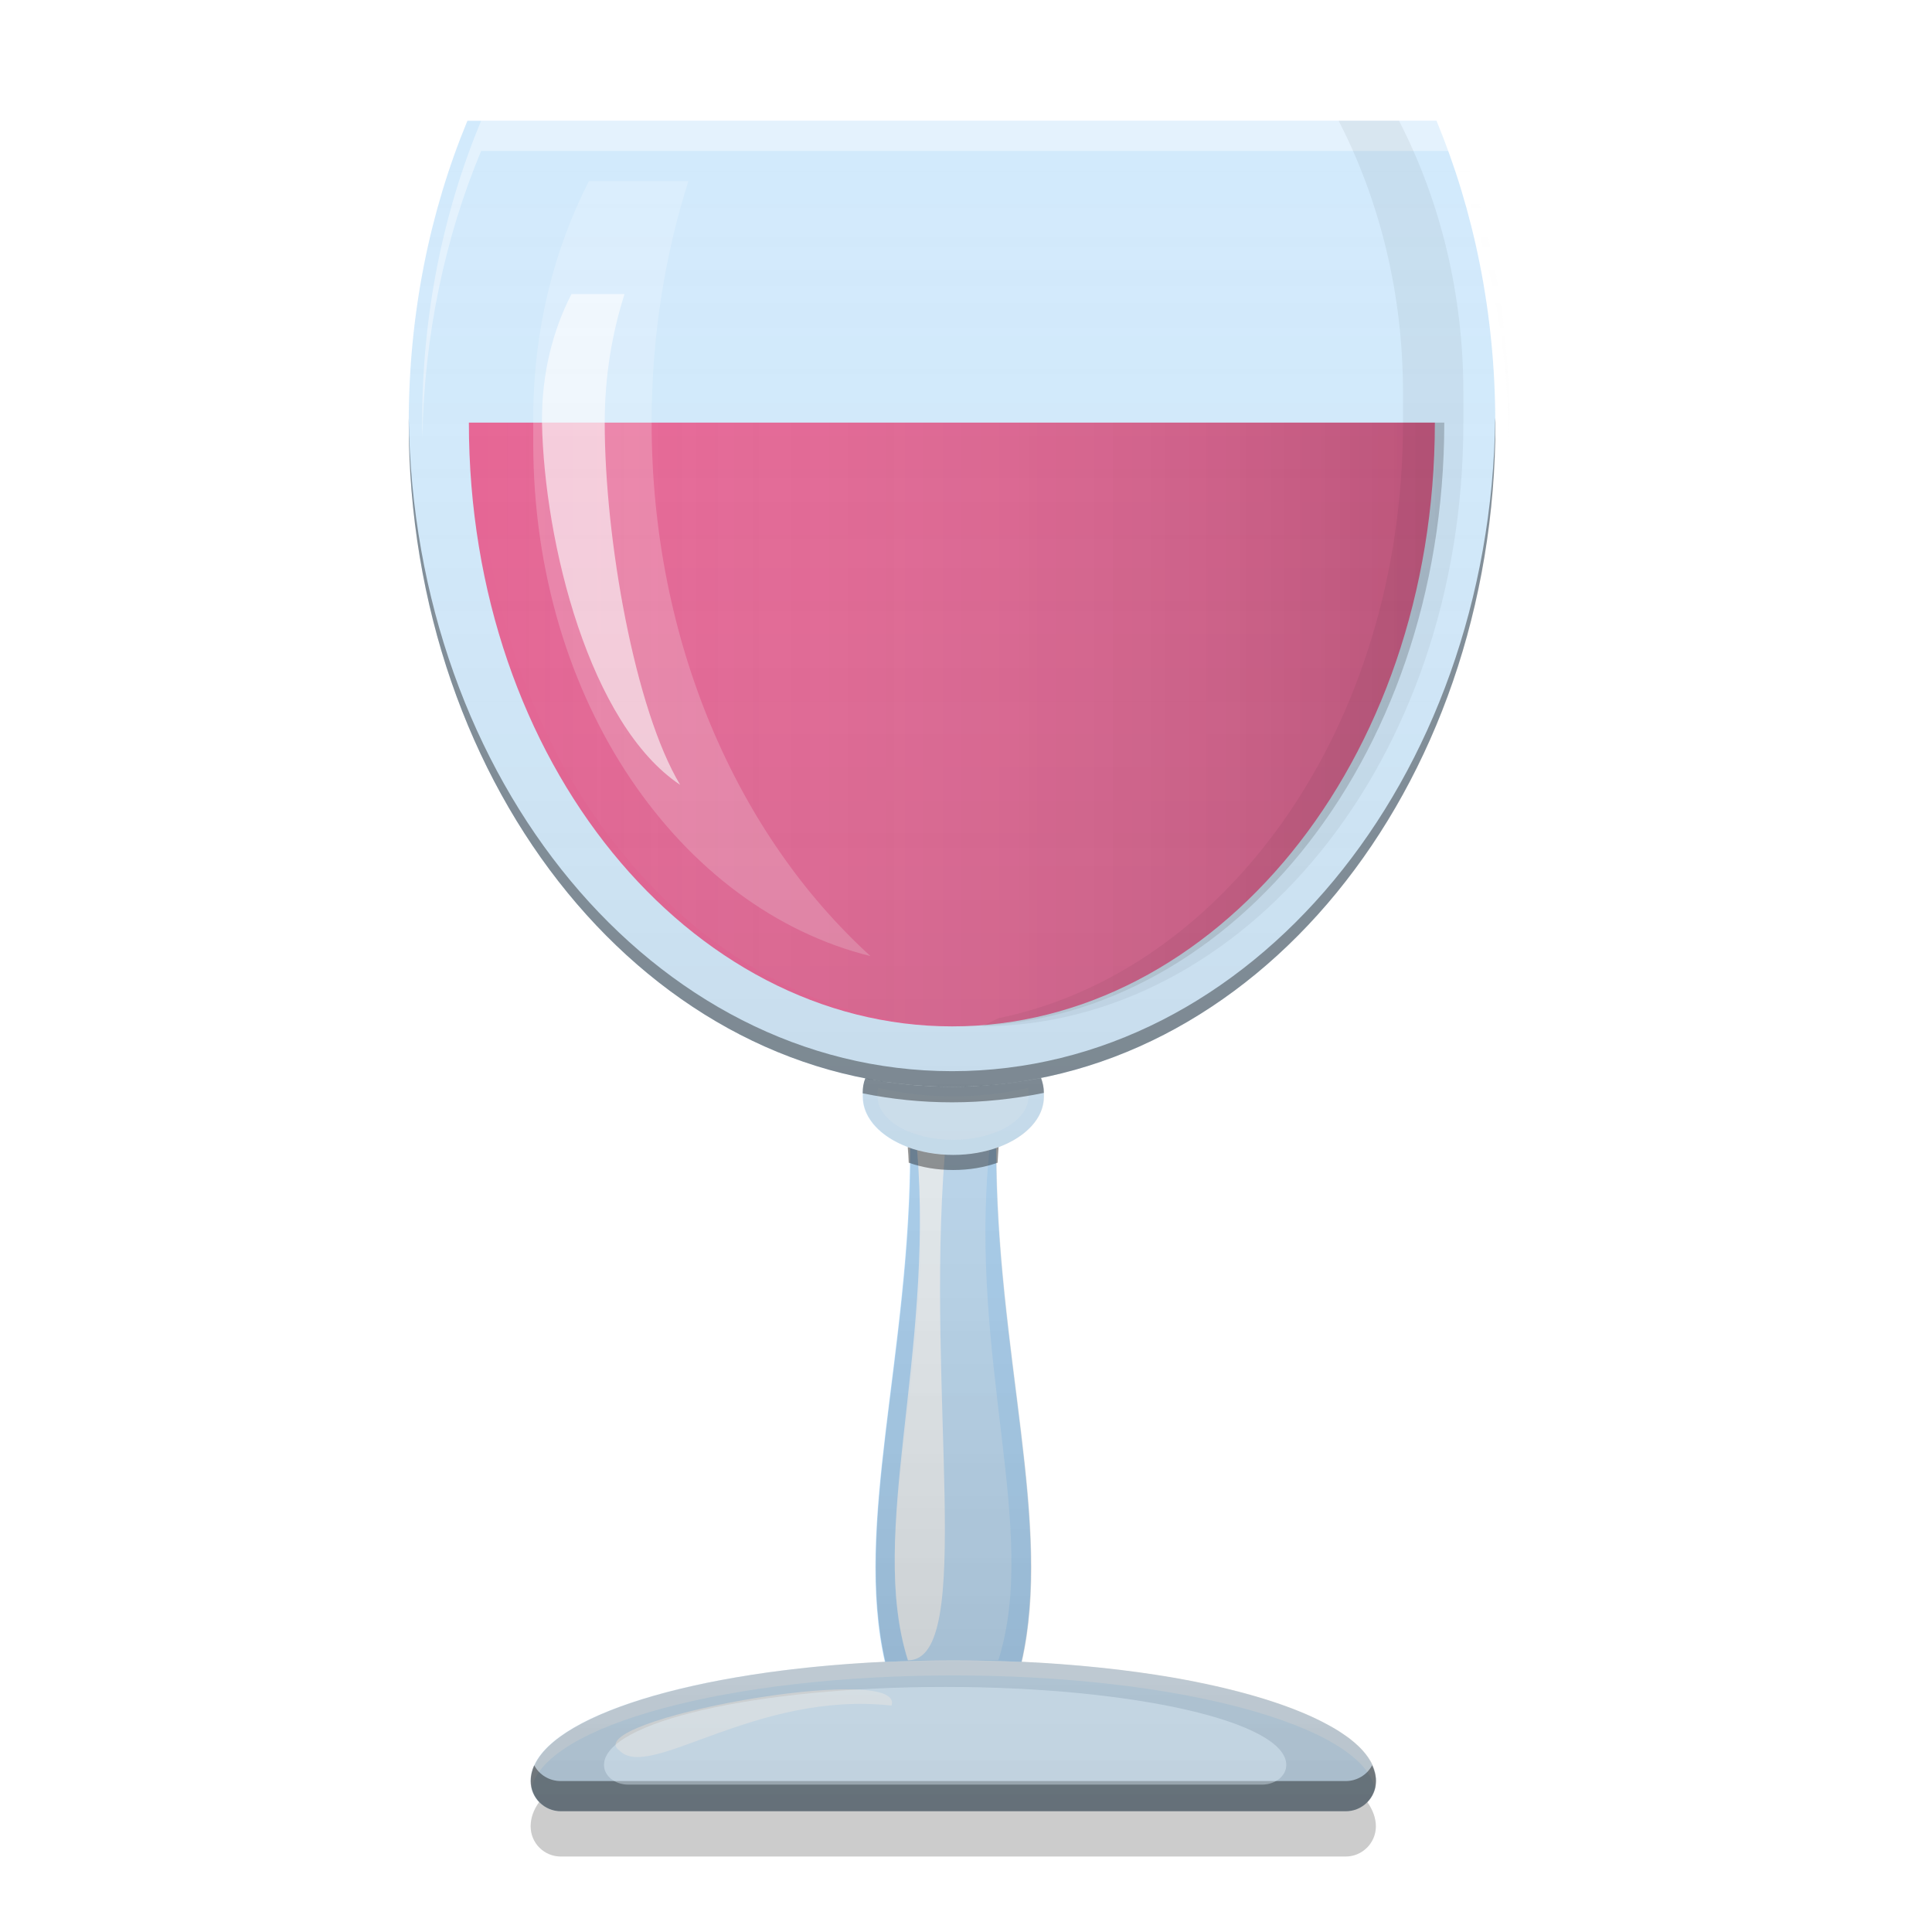
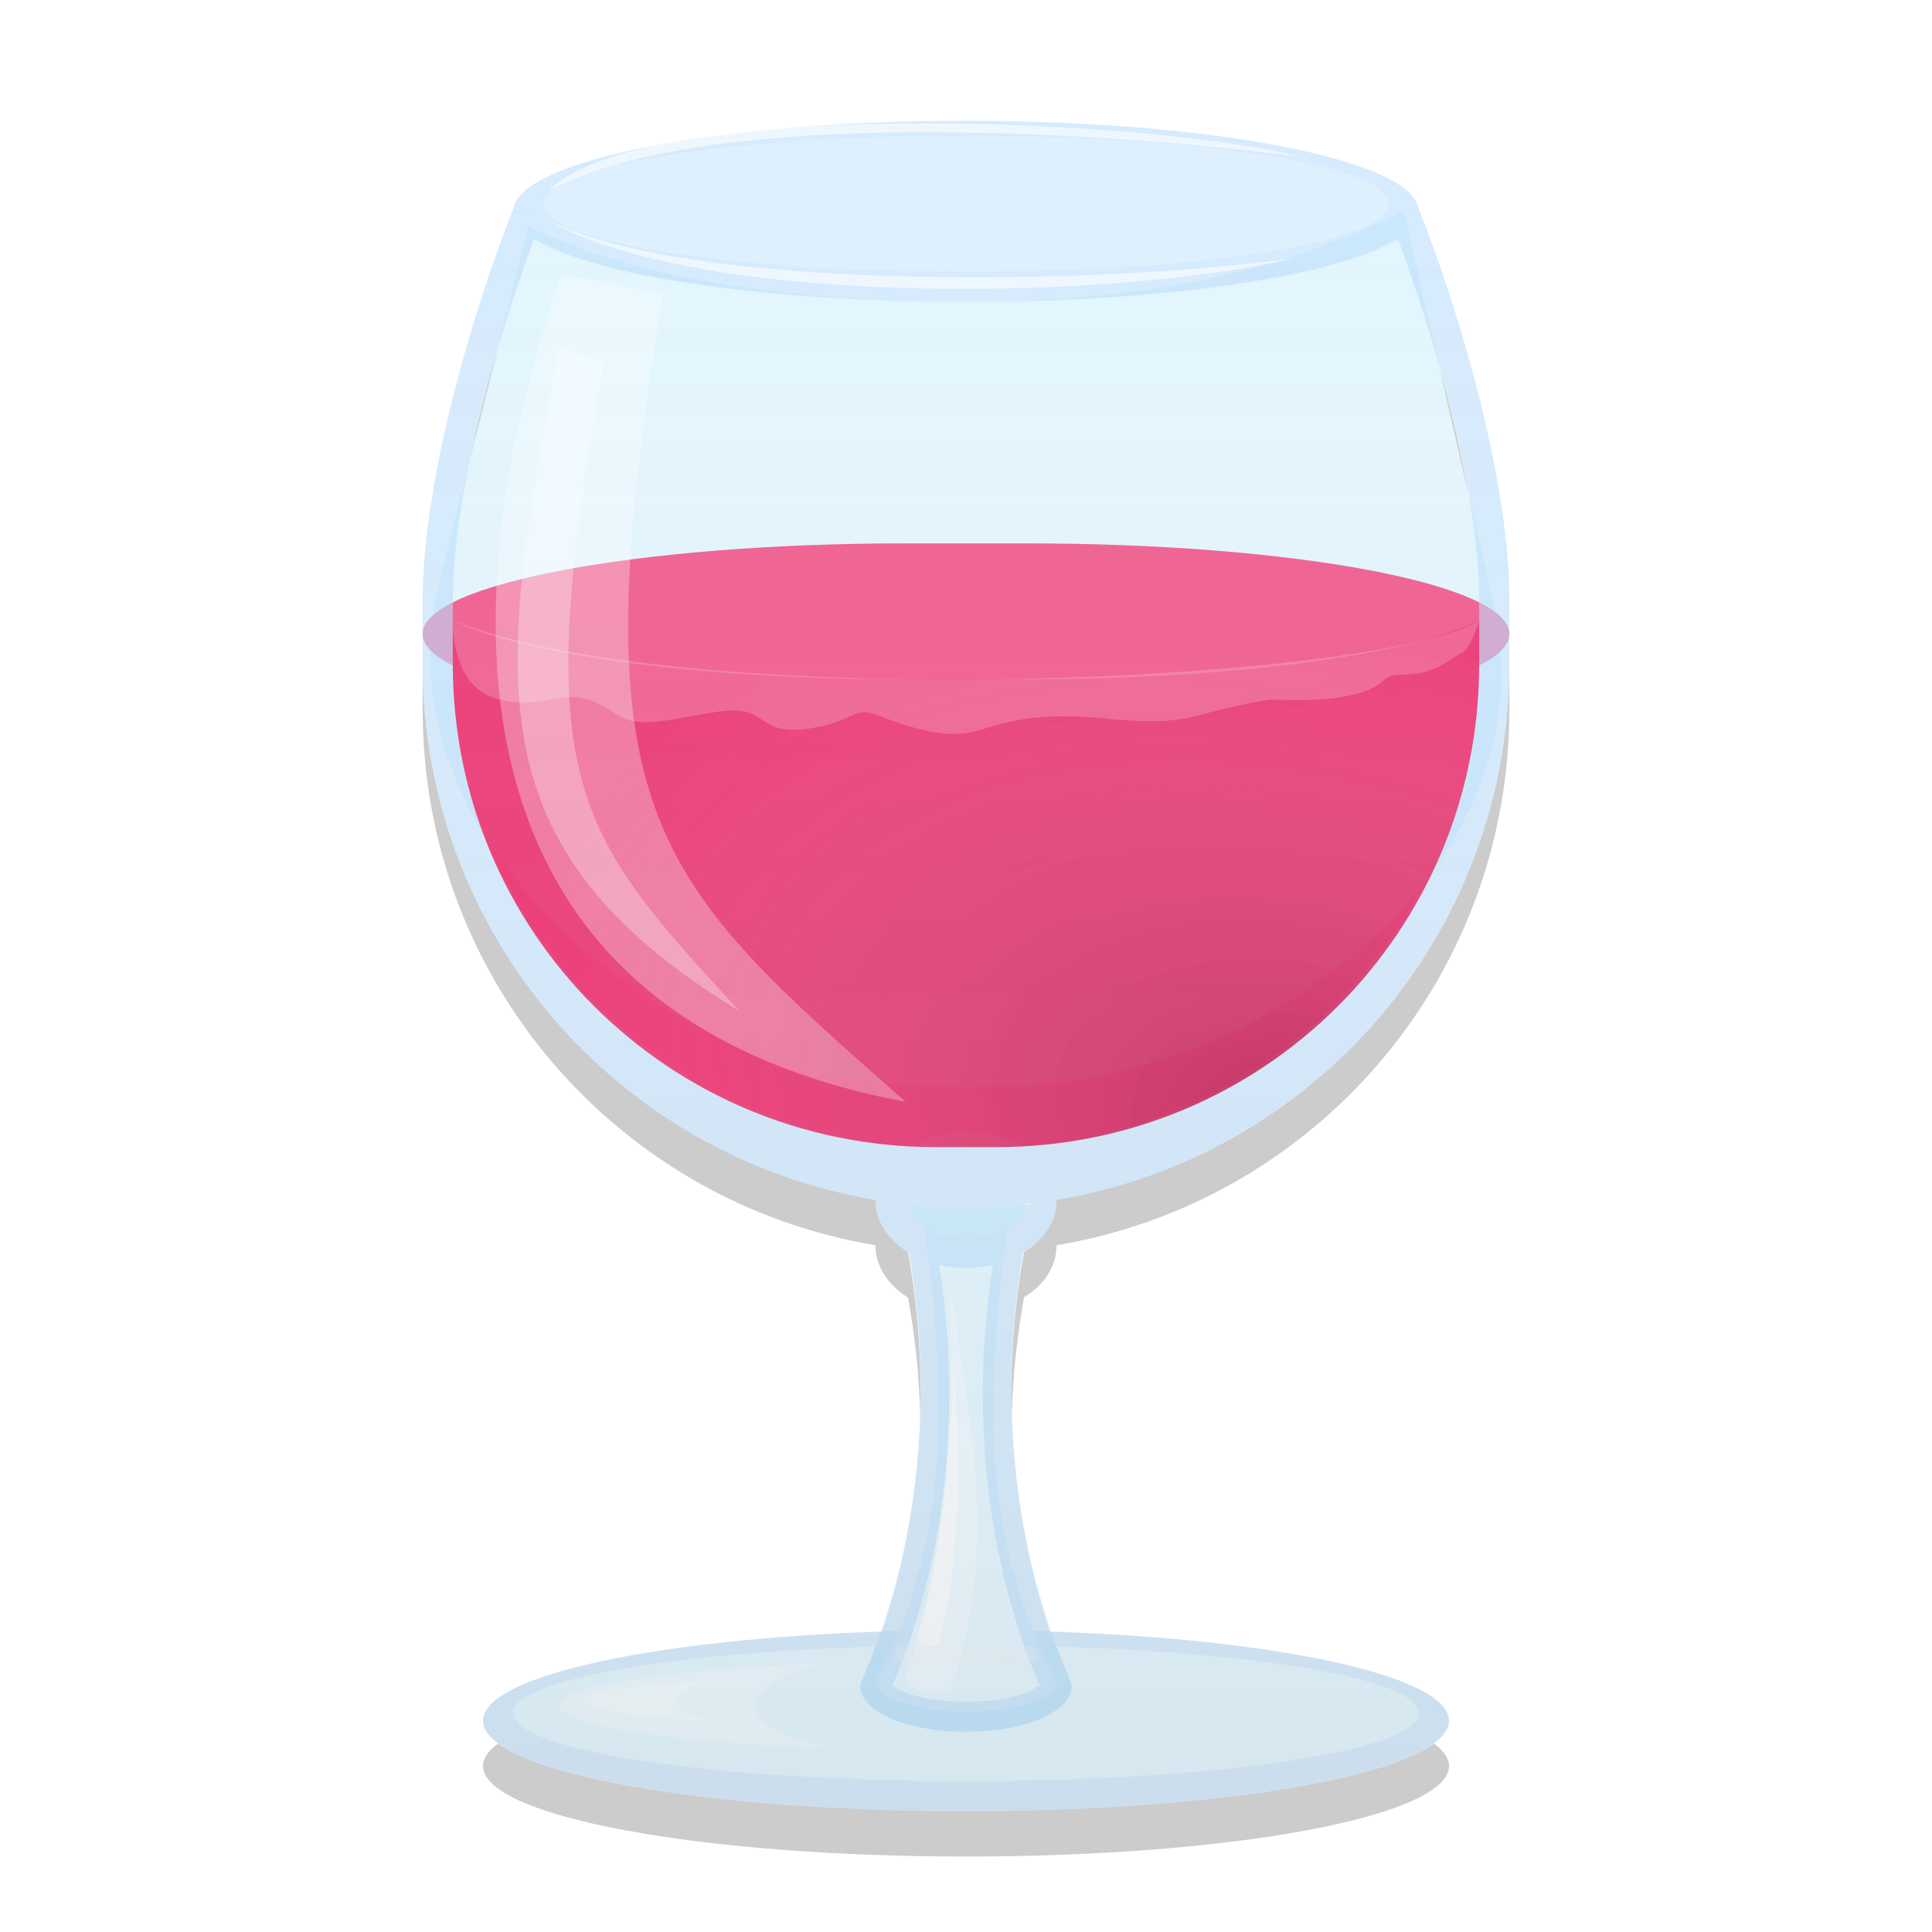
<svg xmlns="http://www.w3.org/2000/svg" width="32" height="32" viewBox="0 0 32 32" version="1.1">
  <defs>
-     <linearGradient id="linear0" gradientUnits="userSpaceOnUse" x1="16" y1="24" x2="48" y2="24" gradientTransform="matrix(0.5,0,0,0.5,-0.0761727,0)">
-       <stop offset="0" style="stop-color:rgb(100%,100%,100%);stop-opacity:0;" />
-       <stop offset="1" style="stop-color:rgb(0%,0%,0%);stop-opacity:0.2;" />
-     </linearGradient>
-     <linearGradient id="linear1" gradientUnits="userSpaceOnUse" x1="32" y1="60" x2="32" y2="4" gradientTransform="matrix(0.5,0,0,0.5,-0.225586,0.0000288355)">
+     <radialGradient id="radial0" gradientUnits="userSpaceOnUse" cx="10.257" cy="-204.308" fx="10.257" fy="-204.308" r="4.498" gradientTransform="matrix(0.555752,-1.806197,2.890227,0.8893,606.7962,219.2164)">
+       <stop offset="0" style="stop-color:rgb(0%,0%,0%);stop-opacity:0.2;" />
+       <stop offset="1" style="stop-color:rgb(100%,100%,100%);stop-opacity:0;" />
+     </radialGradient>
+     <linearGradient id="linear0" gradientUnits="userSpaceOnUse" x1="32" y1="104" x2="32" y2="4" gradientTransform="matrix(0.5,0,0,0.5,0,0)">
      <stop offset="0" style="stop-color:rgb(0%,0%,0%);stop-opacity:0.2;" />
      <stop offset="1" style="stop-color:rgb(100%,100%,100%);stop-opacity:0;" />
    </linearGradient>
  </defs>
  <g id="surface1">
-     <path style=" stroke:none;fill-rule:nonzero;fill:rgb(25.882%,64.706%,96.078%);fill-opacity:0.4;" d="M 16.512 17.961 C 16.402 17.973 16.293 17.98 16.184 17.988 C 16.293 17.98 16.402 17.973 16.512 17.961 Z M 15.043 17.965 C 15.16 17.977 15.281 17.984 15.402 17.992 C 15.281 17.984 15.16 17.977 15.043 17.965 Z M 15.402 17.992 C 15.523 17.996 15.645 18 15.77 18 C 15.645 18 15.523 17.996 15.402 17.992 Z M 15.77 18 C 15.887 18 16.008 17.996 16.125 17.992 C 16.008 17.996 15.887 18 15.77 18 Z M 15.074 19.016 C 15.078 22.398 14.137 25.234 14.656 27.527 C 15.023 27.512 15.402 27.5 15.785 27.5 C 16.172 27.5 16.551 27.512 16.918 27.527 C 17.441 25.234 16.496 22.398 16.5 19.016 C 16.289 19.09 16.047 19.129 15.785 19.129 C 15.527 19.129 15.285 19.09 15.074 19.016 Z M 15.074 19.016 " />
-     <path style=" stroke:none;fill-rule:nonzero;fill:rgb(56.471%,79.216%,97.647%);fill-opacity:0.4;" d="M 15.789 27.5 C 11.91 27.5 8.789 28.391 8.789 29.5 C 8.789 29.777 9.012 30 9.289 30 L 22.289 30 C 22.562 30 22.789 29.777 22.789 29.5 C 22.789 28.391 19.664 27.5 15.789 27.5 Z M 15.789 27.5 " />
-     <path style=" stroke:none;fill-rule:nonzero;fill:rgb(56.471%,79.216%,97.647%);fill-opacity:0.4;" d="M 17.242 17.855 C 16.762 17.949 16.27 18 15.77 18 C 15.277 18 14.797 17.953 14.332 17.859 C 14.301 17.938 14.289 18.016 14.289 18.094 L 14.289 18.164 C 14.289 18.699 14.957 19.129 15.789 19.129 C 16.617 19.129 17.289 18.699 17.289 18.164 L 17.289 18.094 C 17.289 18.012 17.27 17.93 17.242 17.855 Z M 17.242 17.855 " />
-     <path style=" stroke:none;fill-rule:nonzero;fill:rgb(89.02%,94.902%,99.216%);fill-opacity:0.4;" d="M 15.188 19.051 C 15.535 22.523 14.355 25.34 15.035 27.5 L 16.535 27.5 C 17.219 25.34 16.039 22.523 16.387 19.051 C 16.203 19.102 16 19.129 15.785 19.129 C 15.574 19.129 15.371 19.102 15.188 19.051 Z M 15.188 19.051 " />
-     <path style=" stroke:none;fill-rule:nonzero;fill:rgb(100%,100%,100%);fill-opacity:0.8;" d="M 15.191 19.051 C 15.465 22.457 14.371 25.391 15.039 27.5 C 16.16 27.5 15.332 23.117 15.648 19.125 C 15.484 19.117 15.332 19.09 15.191 19.051 Z M 15.191 19.051 " />
-     <path style=" stroke:none;fill-rule:nonzero;fill:rgb(89.02%,94.902%,99.216%);fill-opacity:0.4;" d="M 14.547 18.02 C 14.539 18.047 14.535 18.074 14.535 18.102 L 14.535 18.156 C 14.535 18.559 15.094 18.879 15.785 18.879 C 16.48 18.879 17.035 18.559 17.035 18.156 L 17.035 18.102 C 17.035 18.074 17.035 18.047 17.027 18.02 C 16.621 18.113 16.207 18.16 15.785 18.16 C 15.367 18.16 14.953 18.113 14.547 18.02 Z M 14.547 18.02 " />
-     <path style=" stroke:none;fill-rule:nonzero;fill:rgb(0%,0%,0%);fill-opacity:0.4;" d="M 15.035 19 C 15.043 19.086 15.047 19.172 15.051 19.258 C 15.27 19.336 15.52 19.379 15.789 19.379 C 16.055 19.379 16.305 19.336 16.523 19.258 C 16.527 19.172 16.531 19.086 16.539 19 C 16.316 19.082 16.062 19.129 15.789 19.129 C 15.512 19.129 15.258 19.082 15.035 19 Z M 15.035 19 " />
-     <path style=" stroke:none;fill-rule:nonzero;fill:rgb(100%,100%,100%);fill-opacity:0.4;" d="M 15.789 27.5 C 11.91 27.5 8.789 28.391 8.789 29.5 C 8.789 29.543 8.793 29.582 8.801 29.621 C 9.035 28.574 12.062 27.75 15.789 27.75 C 19.512 27.75 22.539 28.574 22.773 29.621 C 22.781 29.582 22.789 29.543 22.789 29.5 C 22.789 28.391 19.664 27.5 15.789 27.5 Z M 15.789 27.5 " />
-     <path style=" stroke:none;fill-rule:nonzero;fill:rgb(0%,0%,0%);fill-opacity:0.2;" d="M 8.93 29.848 C 8.836 29.977 8.789 30.113 8.789 30.25 C 8.789 30.527 9.012 30.75 9.289 30.75 L 22.289 30.75 C 22.562 30.75 22.789 30.527 22.789 30.25 C 22.789 30.113 22.738 29.977 22.648 29.848 C 22.555 29.941 22.43 30 22.289 30 L 9.289 30 C 9.145 30 9.02 29.941 8.93 29.848 Z M 8.93 29.848 " />
-     <path style=" stroke:none;fill-rule:nonzero;fill:rgb(0%,0%,0%);fill-opacity:0.4;" d="M 8.848 29.238 C 8.809 29.324 8.789 29.41 8.789 29.5 C 8.789 29.777 9.012 30 9.289 30 L 22.289 30 C 22.562 30 22.789 29.777 22.789 29.5 C 22.789 29.41 22.766 29.324 22.727 29.238 C 22.645 29.395 22.477 29.5 22.289 29.5 L 9.289 29.5 C 9.098 29.5 8.93 29.395 8.848 29.238 Z M 8.848 29.238 " />
-     <path style=" stroke:none;fill-rule:nonzero;fill:rgb(56.471%,79.216%,97.647%);fill-opacity:0.4;" d="M 7.742 2 C 7.121 3.5 6.77 5.195 6.77 7 C 6.77 13.094 10.781 18 15.77 18 C 20.754 18 24.766 13.094 24.766 7 C 24.766 5.195 24.414 3.5 23.793 2 Z M 7.742 2 " />
-     <path style=" stroke:none;fill-rule:nonzero;fill:rgb(92.549%,25.098%,47.843%);fill-opacity:0.8;" d="M 7.766 7 C 7.766 12.656 11.438 17 15.77 17 C 20.098 17 23.766 12.656 23.766 7 Z M 7.766 7 " />
-     <path style=" stroke:none;fill-rule:nonzero;fill:url(#linear0);" d="M 7.922 7 C 7.922 12.656 11.594 17 15.922 17 C 20.254 17 23.922 12.656 23.922 7 Z M 7.922 7 " />
-     <path style=" stroke:none;fill-rule:nonzero;fill:rgb(100%,100%,100%);fill-opacity:0.2;" d="M 8.832 7 L 8.832 7.332 C 8.832 11.633 11.281 15.059 14.418 15.836 C 12.215 13.832 10.793 10.629 10.793 7 Z M 8.832 7 " />
-     <path style=" stroke:none;fill-rule:nonzero;fill:rgb(100%,100%,100%);fill-opacity:0.2;" d="M 9.754 3 C 9.168 4.145 8.836 5.477 8.832 6.902 L 8.832 7 L 10.793 7 C 10.793 5.586 11.008 4.238 11.402 3 Z M 9.754 3 " />
-     <path style=" stroke:none;fill-rule:nonzero;fill:rgb(100%,100%,100%);fill-opacity:0.6;" d="M 8.977 7 C 9.016 9 9.766 12 11.266 13 C 10.516 11.75 10.016 8.934 10.016 7 Z M 8.977 7 " />
-     <path style=" stroke:none;fill-rule:nonzero;fill:rgb(100%,100%,100%);fill-opacity:0.6;" d="M 9.465 4.871 C 9.152 5.48 8.977 6.188 8.977 6.945 L 8.977 7 L 10.016 7 C 10.016 6.246 10.133 5.531 10.344 4.871 Z M 9.465 4.871 " />
-     <path style=" stroke:none;fill-rule:nonzero;fill:rgb(0%,0%,0%);fill-opacity:0.4;" d="M 6.77 6.922 C 6.77 6.945 6.77 6.973 6.77 7 C 6.77 13.094 10.781 18 15.77 18 C 20.754 18 24.77 13.094 24.77 7 C 24.77 6.973 24.766 6.945 24.766 6.922 C 24.688 12.93 20.707 17.742 15.77 17.742 C 10.832 17.742 6.848 12.93 6.77 6.922 Z M 6.77 6.922 " />
-     <path style=" stroke:none;fill-rule:nonzero;fill:rgb(100%,100%,100%);fill-opacity:0.4;" d="M 7.969 2 C 7.344 3.5 6.992 5.195 6.992 7 C 6.992 7.09 6.996 7.176 6.996 7.266 C 7.023 5.551 7.371 3.934 7.969 2.5 L 24.016 2.5 C 24.613 3.934 24.961 5.551 24.988 7.266 C 24.992 7.176 24.992 7.09 24.992 7 C 24.992 5.195 24.641 3.5 24.02 2 Z M 7.969 2 " />
-     <path style=" stroke:none;fill-rule:nonzero;fill:rgb(0%,0%,0%);fill-opacity:0.4;" d="M 17.242 17.855 C 16.762 17.949 16.27 18 15.77 18 C 15.277 18 14.797 17.953 14.332 17.859 C 14.301 17.938 14.289 18.016 14.289 18.094 L 14.289 18.109 C 14.77 18.207 15.262 18.258 15.77 18.258 C 16.285 18.258 16.793 18.203 17.289 18.102 L 17.289 18.094 C 17.289 18.012 17.27 17.93 17.242 17.852 Z M 17.242 17.855 " />
-     <path style=" stroke:none;fill-rule:nonzero;fill:rgb(0.392%,0.392%,0.392%);fill-opacity:0.051;" d="M 22.172 2 C 22.852 3.324 23.238 4.859 23.238 6.5 L 23.238 7 C 23.238 12.082 20.273 16.105 16.527 16.867 C 16.441 16.914 16.355 16.957 16.266 17 C 20.582 16.98 24.238 12.645 24.238 7 L 24.238 6.5 C 24.238 4.859 23.852 3.32 23.172 2 Z M 22.172 2 " />
-     <path style=" stroke:none;fill-rule:nonzero;fill:rgb(100%,100%,100%);fill-opacity:0.8;" d="M 10.266 29 C 10.766 29.5 12.516 28 14.766 28.25 C 15.016 27.5 9.516 28.5 10.266 29 Z M 10.266 29 " />
-     <path style=" stroke:none;fill-rule:nonzero;fill:url(#linear1);" d="M 7.75 2 C 7.137 3.477 6.785 5.148 6.777 6.922 C 6.777 6.945 6.773 6.973 6.773 7 C 6.773 12.496 10.039 17.023 14.34 17.859 C 14.34 17.859 14.34 17.863 14.34 17.863 C 14.324 17.898 14.312 17.934 14.305 17.973 C 14.305 17.977 14.305 17.984 14.301 17.988 C 14.297 18.016 14.297 18.043 14.293 18.07 C 14.293 18.078 14.293 18.086 14.293 18.094 L 14.293 18.164 C 14.293 18.523 14.594 18.832 15.043 19 C 15.051 19.086 15.055 19.172 15.059 19.254 C 15.066 19.258 15.074 19.262 15.082 19.262 C 15.039 22.535 14.156 25.289 14.664 27.523 C 11.492 27.672 9.047 28.422 8.812 29.352 C 8.809 29.363 8.809 29.371 8.805 29.383 C 8.805 29.387 8.805 29.395 8.801 29.398 C 8.801 29.41 8.801 29.422 8.797 29.434 C 8.797 29.441 8.797 29.453 8.793 29.461 C 8.793 29.473 8.793 29.484 8.793 29.5 C 8.793 29.516 8.797 29.535 8.797 29.551 C 8.797 29.559 8.801 29.562 8.801 29.57 C 8.801 29.586 8.805 29.602 8.809 29.617 C 8.863 29.836 9.059 30 9.293 30 L 22.293 30 C 22.531 30 22.727 29.836 22.781 29.617 C 22.785 29.602 22.785 29.582 22.789 29.566 C 22.789 29.562 22.789 29.555 22.789 29.551 C 22.789 29.551 22.789 29.547 22.789 29.547 C 22.793 29.531 22.793 29.516 22.793 29.5 C 22.793 29.488 22.793 29.477 22.793 29.465 C 22.793 29.465 22.793 29.461 22.793 29.461 C 22.793 29.449 22.793 29.441 22.789 29.434 C 22.789 29.422 22.785 29.41 22.785 29.398 C 22.785 29.395 22.785 29.387 22.781 29.383 C 22.781 29.367 22.777 29.355 22.773 29.344 C 22.773 29.34 22.77 29.336 22.77 29.332 C 22.766 29.32 22.762 29.305 22.758 29.293 C 22.699 29.125 22.566 28.961 22.371 28.809 C 22.352 28.793 22.332 28.777 22.309 28.762 C 22.289 28.75 22.27 28.734 22.246 28.719 C 22.223 28.703 22.199 28.688 22.176 28.672 C 22.109 28.629 22.031 28.586 21.949 28.543 C 21.926 28.531 21.898 28.516 21.867 28.5 C 21.281 28.207 20.438 27.961 19.43 27.785 C 18.676 27.656 17.828 27.566 16.926 27.523 C 17.434 25.289 16.547 22.535 16.508 19.262 C 16.516 19.262 16.523 19.258 16.527 19.254 C 16.535 19.172 16.539 19.086 16.543 19 C 16.992 18.832 17.293 18.523 17.293 18.164 L 17.293 18.094 C 17.293 18.074 17.293 18.059 17.293 18.043 C 17.293 18.039 17.293 18.035 17.289 18.031 C 17.289 18.012 17.285 17.988 17.281 17.969 C 17.281 17.961 17.277 17.953 17.277 17.945 C 17.273 17.938 17.273 17.93 17.27 17.922 C 17.27 17.918 17.27 17.914 17.266 17.91 C 17.266 17.906 17.266 17.902 17.262 17.898 C 17.258 17.883 17.254 17.867 17.246 17.852 C 17.363 17.828 17.477 17.805 17.594 17.773 C 17.738 17.738 17.883 17.699 18.027 17.652 C 21.918 16.438 24.773 12.141 24.773 6.996 C 24.773 6.973 24.773 6.945 24.773 6.918 C 24.762 5.34 24.484 3.848 23.992 2.496 L 24.023 2.496 C 24.621 3.93 24.969 5.547 24.996 7.262 C 25 7.176 25 7.086 25 6.996 C 25 5.195 24.648 3.496 24.023 1.996 L 23.797 1.996 Z M 7.75 2 " />
-     <path style=" stroke:none;fill-rule:nonzero;fill:rgb(89.02%,94.902%,99.216%);fill-opacity:0.4;" d="M 15.656 27.941 C 12.523 27.941 10.004 28.52 10.004 29.234 C 10.004 29.414 10.184 29.559 10.406 29.559 L 20.902 29.559 C 21.125 29.559 21.305 29.414 21.305 29.234 C 21.305 28.52 18.785 27.941 15.656 27.941 Z M 15.656 27.941 " />
+     <path style=" stroke:none;fill-rule:nonzero;fill:rgb(29.804%,74.51%,97.255%);fill-opacity:0.29;" d="M 15.012 19.945 C 15.066 20.258 15.488 20.5 16.004 20.5 C 16.52 20.5 16.941 20.258 16.992 19.945 C 16.668 19.98 16.336 20 16 20 C 15.664 20 15.336 19.98 15.012 19.945 Z M 15.012 19.945 " />
+     <path style=" stroke:none;fill-rule:nonzero;fill:rgb(30.196%,74.902%,97.647%);fill-opacity:0.157;" d="M 15.32 20.332 C 15.605 22.676 15.867 25.371 14.504 27.812 C 14.5 27.824 14.5 27.84 14.5 27.852 C 14.5 28.129 15.168 28.352 16 28.352 C 16.832 28.352 17.5 28.129 17.5 27.852 L 17.5 27.84 C 17.5 27.828 17.496 27.82 17.496 27.812 C 16.141 25.387 16.387 22.684 16.68 20.336 C 16.504 20.438 16.266 20.5 16.004 20.5 C 15.738 20.5 15.496 20.438 15.32 20.332 Z M 15.32 20.332 " />
+     <path style=" stroke:none;fill-rule:nonzero;fill:rgb(73.333%,87.059%,98.431%);fill-opacity:0.6;" d="M 14.5 19.875 L 14.5 19.879 C 14.5 20.5 15.168 21 16 21 C 16.832 21 17.5 20.5 17.5 19.879 L 17.5 19.875 C 17.395 19.891 17.289 19.906 17.188 19.922 C 17.121 19.938 17.055 19.949 16.992 19.961 C 16.926 20.266 16.508 20.5 16.004 20.5 C 15.488 20.5 15.066 20.258 15.012 19.945 C 14.84 19.926 14.668 19.902 14.5 19.875 Z M 14.5 19.875 " />
+     <path style=" stroke:none;fill-rule:nonzero;fill:rgb(73.333%,87.059%,98.431%);fill-opacity:0.6;" d="M 16.945 20.75 C 16.801 20.84 16.629 20.906 16.445 20.949 C 16.078 23.305 16.312 25.816 17.227 27.934 L 17.18 27.934 C 17.012 28.082 16.559 28.184 16.023 28.184 L 15.977 28.184 C 15.441 28.184 14.988 28.082 14.82 27.934 L 14.773 27.934 C 15.688 25.816 15.926 23.305 15.555 20.949 C 15.371 20.906 15.203 20.84 15.055 20.75 C 15.477 23.129 15.211 25.719 14.273 27.836 C 14.258 27.867 14.254 27.898 14.254 27.934 L 14.25 27.934 C 14.25 28.352 15.031 28.684 16 28.684 C 16.969 28.684 17.75 28.352 17.75 27.934 C 17.75 27.898 17.742 27.867 17.727 27.836 C 16.789 25.719 16.527 23.125 16.945 20.75 Z M 16.945 20.75 " />
+     <path style=" stroke:none;fill-rule:nonzero;fill:rgb(94.51%,94.51%,94.51%);fill-opacity:0.302;" d="M 16 27.25 C 15.621 27.25 15.254 27.254 14.891 27.266 C 14.855 27.348 14.816 27.434 14.777 27.516 C 15.176 27.504 15.582 27.5 16 27.5 C 16.418 27.5 16.82 27.504 17.219 27.516 C 17.184 27.434 17.145 27.348 17.109 27.266 C 16.746 27.254 16.379 27.25 16 27.25 Z M 16 27.25 " />
+     <path style=" stroke:none;fill-rule:nonzero;fill:rgb(73.333%,87.059%,98.431%);fill-opacity:0.6;" d="M 14.891 27.016 C 10.988 27.117 8 27.738 8 28.5 C 8 29.332 11.566 30 16 30 C 20.434 30 24 29.332 24 28.5 C 24 27.738 21.012 27.117 17.109 27.016 C 17.145 27.098 17.184 27.184 17.219 27.266 C 20.789 27.352 23.5 27.812 23.5 28.375 C 23.5 29 20.156 29.5 16 29.5 C 11.844 29.5 8.5 29 8.5 28.375 C 8.5 27.812 11.211 27.352 14.781 27.266 C 14.816 27.184 14.855 27.098 14.891 27.016 Z M 14.891 27.016 " />
+     <path style=" stroke:none;fill-rule:nonzero;fill:rgb(30.98%,76.471%,96.863%);fill-opacity:0.157;" d="M 8.75 3.75 L 7.277 9.621 C 6.203 13.922 11.066 18 15.5 18 L 16.5 18 C 20.934 18 25.727 14.305 24.738 9.984 L 23.25 3.5 C 22.027 4.086 19.941 5 16 5 C 12.059 5 9.973 4.336 8.75 3.75 Z M 8.75 3.75 " />
+     <path style=" stroke:none;fill-rule:nonzero;fill:rgb(94.118%,38.431%,57.255%);fill-opacity:1;" d="M 15 9 L 17 9 C 21.418 9 25 9.672 25 10.5 C 25 11.328 21.418 12 17 12 L 15 12 C 10.582 12 7 11.328 7 10.5 C 7 9.672 10.582 9 15 9 Z M 15 9 " />
+     <path style=" stroke:none;fill-rule:nonzero;fill:rgb(73.333%,87.059%,98.431%);fill-opacity:0.6;" d="M 16 2 C 11.957 2 8.684 2.633 8.508 3.434 C 7.836 5.152 6.992 7.938 7 10 L 7 11 C 7 15.984 11.016 20 16 20 C 20.984 20 25 15.984 25 11 L 25 10 C 25.012 7.938 24.164 5.152 23.492 3.434 C 23.32 2.633 20.047 2 16 2 Z M 16 2.25 C 19.879 2.25 23 2.75 23 3.375 C 23 4 19.879 4.5 16 4.5 C 12.121 4.5 9 4 9 3.375 C 9 2.75 12.121 2.25 16 2.25 Z M 8.848 3.953 C 9.805 4.562 12.637 5 16 5 C 19.363 5 22.195 4.562 23.152 3.953 C 23.785 5.648 24.512 8.199 24.5 10 L 24.625 10 L 24.5 10 L 24.5 10.875 C 24.5 15.375 20.875 19 16.375 19 L 15.625 19 C 11.125 19 7.5 15.375 7.5 10.875 L 7.5 10 L 7.375 10 L 7.5 10 C 7.488 8.199 8.215 5.648 8.848 3.953 Z M 8.848 3.953 " />
+     <path style=" stroke:none;fill-rule:nonzero;fill:rgb(92.549%,25.098%,47.843%);fill-opacity:0.996;" d="M 7.5 10.273 L 7.5 11 C 7.5 15.434 11.066 19 15.5 19 L 16.5 19 C 20.934 19 24.5 15.434 24.5 11 L 24.5 10.273 C 23.371 10.844 20.445 11.25 17 11.25 L 15 11.25 C 11.555 11.25 8.629 10.844 7.5 10.273 Z M 7.5 10.273 " />
+     <path style=" stroke:none;fill-rule:nonzero;fill:rgb(100%,100%,100%);fill-opacity:0.302;" d="M 9.301 4.539 C 7.551 9.539 6.961 16.738 15 18.25 C 10.75 14.5 9.539 13.535 10.988 4.863 Z M 9.301 4.539 " />
+     <path style=" stroke:none;fill-rule:nonzero;fill:url(#radial0);" d="M 7.5 10.273 L 7.5 11 C 7.5 15.434 11.066 19 15.5 19 L 16.5 19 C 20.934 19 24.5 15.434 24.5 11 L 24.5 10.273 C 23.371 10.844 20.445 11.25 17 11.25 L 15 11.25 C 11.555 11.25 8.629 10.844 7.5 10.273 Z M 7.5 10.273 " />
+     <path style=" stroke:none;fill-rule:nonzero;fill:rgb(39.216%,70.98%,96.471%);fill-opacity:0.208;" d="M 16 2.25 C 19.867 2.25 23 2.754 23 3.375 C 23 3.996 19.867 4.5 16 4.5 C 12.133 4.5 9 3.996 9 3.375 C 9 2.754 12.133 2.25 16 2.25 Z M 16 2.25 " />
+     <path style=" stroke:none;fill-rule:nonzero;fill:rgb(30.196%,74.902%,97.647%);fill-opacity:0.157;" d="M 14.781 27.266 C 11.211 27.352 8.5 27.812 8.5 28.375 C 8.5 29 11.844 29.5 16 29.5 C 20.156 29.5 23.5 29 23.5 28.375 C 23.5 27.812 20.789 27.352 17.219 27.266 C 17.305 27.449 17.395 27.633 17.496 27.812 C 17.496 27.82 17.5 27.832 17.5 27.84 L 17.5 27.852 C 17.5 28.129 16.832 28.352 16 28.352 C 15.168 28.352 14.5 28.129 14.5 27.852 C 14.5 27.84 14.5 27.824 14.504 27.812 C 14.605 27.629 14.695 27.449 14.781 27.266 Z M 14.781 27.266 " />
+     <path style=" stroke:none;fill-rule:nonzero;fill:rgb(100%,100%,100%);fill-opacity:0.302;" d="M 9.25 5.75 C 8.25 11.25 7.75 14 12.25 16.75 C 9.5 13.75 8.75 13 10 6 Z M 9.25 5.75 " />
+     <path style=" stroke:none;fill-rule:nonzero;fill:rgb(100%,100%,100%);fill-opacity:0.302;" d="M 13.676 27.547 C 11.086 27.656 9.25 27.93 9.25 28.25 C 9.25 28.57 11.086 28.844 13.676 28.953 C 12.934 28.75 12.5 28.512 12.5 28.25 C 12.5 27.988 12.934 27.75 13.676 27.547 Z M 13.676 27.547 " />
+     <path style=" stroke:none;fill-rule:nonzero;fill:rgb(100%,100%,100%);fill-opacity:0.302;" d="M 11.75 27.844 C 10.535 27.895 9.676 28.02 9.676 28.172 C 9.676 28.32 10.535 28.449 11.75 28.5 C 11.402 28.406 11.199 28.293 11.199 28.172 C 11.199 28.051 11.402 27.938 11.75 27.844 Z M 11.75 27.844 " />
+     <path style=" stroke:none;fill-rule:nonzero;fill:rgb(100%,100%,100%);fill-opacity:0.302;" d="M 15.75 21.25 C 16 23.5 16.594 25.352 15.75 28 C 15.465 28.012 15.145 28.113 15 27.75 C 15.75 25.75 15.75 23.5 15.75 21.25 Z M 15.75 21.25 " />
+     <path style=" stroke:none;fill-rule:nonzero;fill:rgb(0%,0%,0%);fill-opacity:0.2;" d="M 8.242 5.785 C 8.066 6.379 7.91 7.004 7.781 7.617 Z M 23.84 6.078 L 24.32 8.172 C 24.199 7.48 24.031 6.766 23.84 6.078 Z M 7 11 L 7 11.75 C 7 16.223 10.234 19.914 14.5 20.625 L 14.5 20.629 C 14.5 20.977 14.711 21.285 15.039 21.492 C 15.156 22.125 15.223 22.773 15.242 23.43 C 15.266 22.527 15.199 21.617 15.039 20.742 C 14.711 20.535 14.5 20.227 14.5 19.883 L 14.5 19.875 C 10.234 19.164 7 15.477 7 11 Z M 25 11 C 25 15.477 21.766 19.164 17.5 19.875 L 17.5 19.883 C 17.5 20.227 17.293 20.535 16.961 20.742 C 16.801 21.617 16.734 22.527 16.758 23.43 C 16.777 22.773 16.848 22.125 16.961 21.488 C 17.293 21.285 17.5 20.977 17.5 20.629 L 17.5 20.625 C 21.766 19.914 25 16.223 25 11.75 Z M 8.25 28.879 C 8.09 28.996 8 29.121 8 29.25 C 8 30.082 11.566 30.75 16 30.75 C 20.434 30.75 24 30.082 24 29.25 C 24 29.121 23.91 28.996 23.75 28.879 C 22.863 29.527 19.738 30 16 30 C 12.262 30 9.137 29.527 8.25 28.879 Z M 8.25 28.879 " />
+     <path style=" stroke:none;fill-rule:nonzero;fill:rgb(100%,100%,100%);fill-opacity:0.6;" d="M 8.984 3.59 C 11.301 5.043 18.07 5.039 21.418 4.281 C 17.938 4.754 11.109 4.809 8.984 3.59 Z M 8.984 3.59 " />
+     <path style=" stroke:none;fill-rule:nonzero;fill:rgb(100%,100%,100%);fill-opacity:0.6;" d="M 9.094 3.156 C 10.633 1.598 18.887 1.938 21.535 2.594 C 17.387 2.074 11.496 1.867 9.094 3.156 Z M 9.094 3.156 " />
+     <path style=" stroke:none;fill-rule:nonzero;fill:rgb(100%,100%,100%);fill-opacity:0.6;" d="M 15.789 22.656 C 15.906 23.719 15.934 25.988 15.535 27.242 C 15.402 27.246 15.25 27.293 15.18 27.121 C 15.535 26.176 15.789 23.719 15.789 22.656 Z M 15.789 22.656 " />
+     <path style=" stroke:none;fill-rule:nonzero;fill:rgb(100%,100%,100%);fill-opacity:0.2;" d="M 7.5 10.273 C 7.5 10.273 7.461 11.34 8.195 11.562 C 8.934 11.789 9.266 11.422 9.758 11.59 C 10.246 11.758 10.223 12.023 10.902 11.949 C 11.586 11.871 12.086 11.684 12.41 11.809 C 12.73 11.93 12.766 12.176 13.477 12.055 C 14.191 11.934 14.125 11.688 14.539 11.848 C 14.949 12.004 15.594 12.238 16.074 12.129 C 16.555 12.02 16.992 11.773 18.273 11.898 C 19.555 12.023 19.645 11.879 20.383 11.715 C 21.117 11.551 20.996 11.594 21.551 11.594 C 22.109 11.598 22.656 11.496 22.867 11.309 C 23.078 11.121 23.125 11.207 23.48 11.152 C 23.836 11.098 24.062 10.887 24.219 10.809 C 24.375 10.734 24.5 10.273 24.5 10.273 C 22.867 11.309 11.305 11.828 7.5 10.273 Z M 7.5 10.273 " />
+     <path style=" stroke:none;fill-rule:nonzero;fill:url(#linear0);" d="M 16 2.25 C 12.121 2.25 9 2.75 9 3.375 C 9 4 12.121 4.5 16 4.5 C 19.879 4.5 23 4 23 3.375 C 23 2.75 19.879 2.25 16 2.25 Z M 8.52 3.406 C 7.844 5.121 6.992 7.926 7 10 L 7 11 C 7 15.473 10.234 19.164 14.5 19.875 L 14.5 19.879 C 14.5 20.227 14.711 20.535 15.039 20.742 C 15.422 22.82 15.277 25.07 14.613 27.023 C 10.852 27.148 8 27.758 8 28.5 C 8 29.332 11.566 30 16 30 C 20.434 30 24 29.332 24 28.5 C 24 27.758 21.148 27.148 17.387 27.023 C 16.723 25.07 16.582 22.82 16.961 20.738 C 17.293 20.535 17.5 20.227 17.5 19.879 L 17.5 19.875 C 21.766 19.164 25 15.473 25 11 L 25 10 C 25.012 7.926 24.156 5.121 23.48 3.406 L 23.016 3.594 C 23.02 3.598 23.02 3.602 23.023 3.605 C 21.773 4.191 19.719 5 16 5 C 12.203 5 10.141 4.387 8.898 3.816 C 8.926 3.742 8.957 3.66 8.984 3.59 Z M 8.242 5.785 L 7.781 7.617 C 7.91 7 8.066 6.379 8.242 5.785 Z M 23.84 6.074 C 24.031 6.766 24.199 7.48 24.32 8.172 Z M 8.098 13.945 C 9.609 16.305 12.645 18 15.5 18 L 16.5 18 C 19.199 18 22.035 16.625 23.613 14.578 C 22.348 17.055 19.848 18.789 16.914 18.98 C 16.66 18.836 16.344 18.75 16 18.75 C 15.988 18.75 15.973 18.75 15.961 18.75 C 15.633 18.758 15.328 18.84 15.086 18.98 C 11.91 18.773 9.242 16.758 8.098 13.945 Z M 8.098 13.945 " />
  </g>
</svg>
